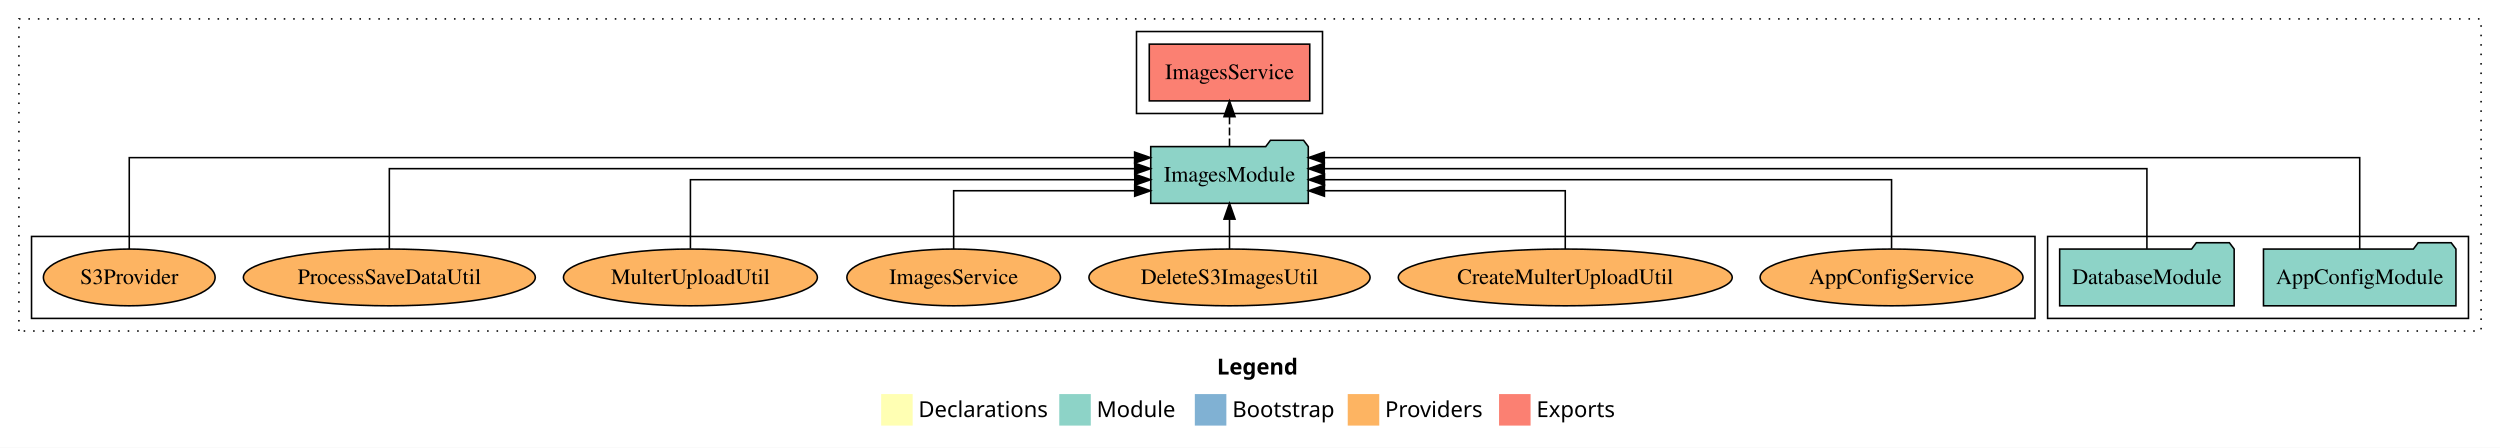
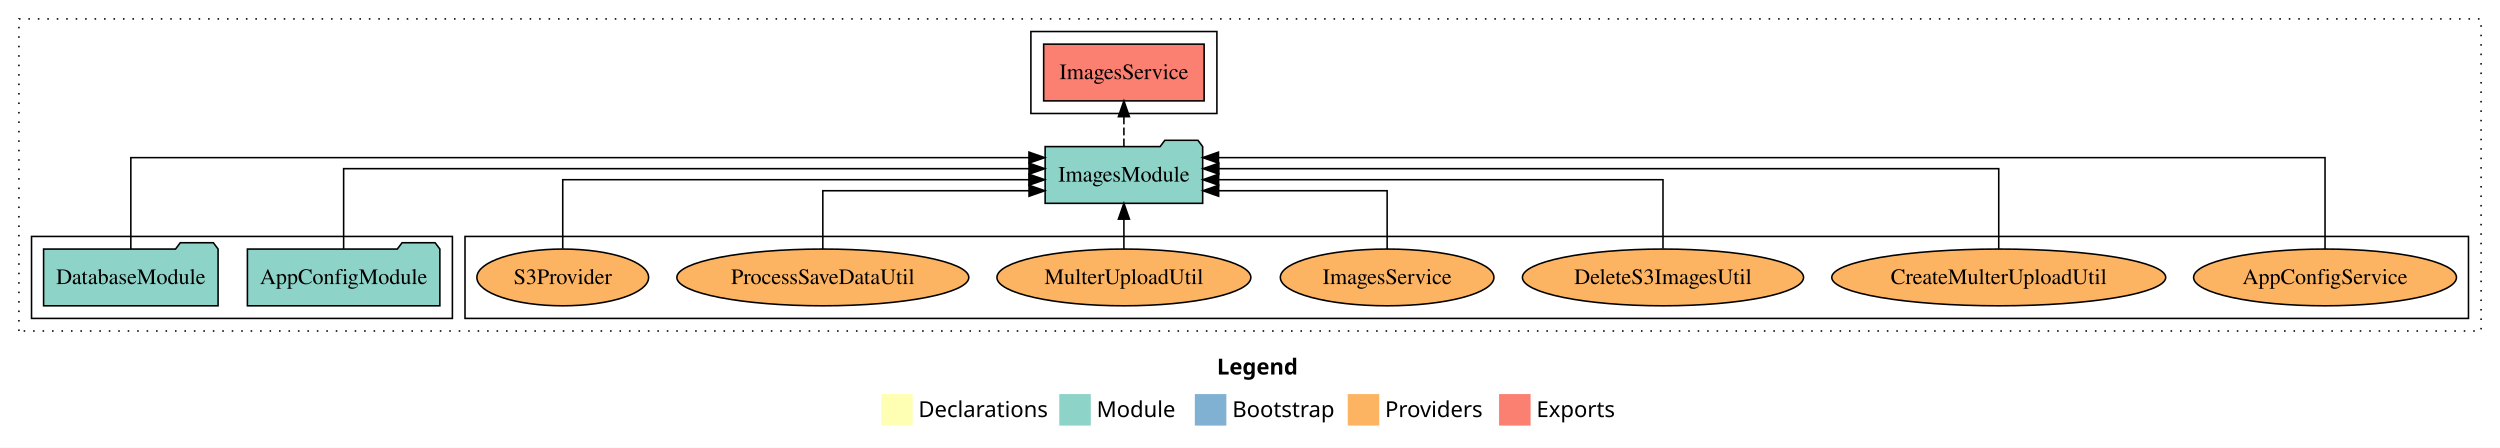
<svg xmlns="http://www.w3.org/2000/svg" width="1586pt" height="284pt" viewBox="0.00 0.00 1586.00 284.00">
  <g id="graph0" class="graph" transform="scale(1 1) rotate(0) translate(4 280)">
    <polygon fill="white" stroke="transparent" points="-4,4 -4,-280 1582,-280 1582,4 -4,4" />
    <text text-anchor="start" x="768.01" y="-42.4" font-family="sans-serif" font-weight="bold" font-size="14.00">Legend</text>
    <polygon fill="#ffffb3" stroke="transparent" points="555,-10 555,-30 575,-30 575,-10 555,-10" />
    <text text-anchor="start" x="578.63" y="-15.4" font-family="sans-serif" font-size="14.00">  Declarations</text>
    <polygon fill="#8dd3c7" stroke="transparent" points="668,-10 668,-30 688,-30 688,-10 668,-10" />
    <text text-anchor="start" x="691.73" y="-15.4" font-family="sans-serif" font-size="14.00">  Module</text>
    <polygon fill="#80b1d3" stroke="transparent" points="754,-10 754,-30 774,-30 774,-10 754,-10" />
    <text text-anchor="start" x="777.78" y="-15.4" font-family="sans-serif" font-size="14.00">  Bootstrap</text>
    <polygon fill="#fdb462" stroke="transparent" points="851,-10 851,-30 871,-30 871,-10 851,-10" />
    <text text-anchor="start" x="874.67" y="-15.4" font-family="sans-serif" font-size="14.00">  Providers</text>
    <polygon fill="#fb8072" stroke="transparent" points="947,-10 947,-30 967,-30 967,-10 947,-10" />
    <text text-anchor="start" x="970.73" y="-15.4" font-family="sans-serif" font-size="14.00">  Exports</text>
    <g id="clust1" class="cluster">
      <polygon fill="none" stroke="black" stroke-dasharray="1,5" points="8,-70 8,-268 1570,-268 1570,-70 8,-70" />
    </g>
+     <g id="clust6" class="cluster">
+       <polygon fill="none" stroke="black" points="291,-78 291,-130 1562,-130 1562,-78 291,-78" />
+     </g>
    <g id="clust3" class="cluster">
-       <polygon fill="none" stroke="black" points="1295,-78 1295,-130 1562,-130 1562,-78 1295,-78" />
-     </g>
-     <g id="clust6" class="cluster">
-       <polygon fill="none" stroke="black" points="16,-78 16,-130 1287,-130 1287,-78 16,-78" />
+       <polygon fill="none" stroke="black" points="16,-78 16,-130 283,-130 283,-78 16,-78" />
    </g>
    <g id="clust4" class="cluster">
-       <polygon fill="none" stroke="black" points="717,-208 717,-260 835,-260 835,-208 717,-208" />
+       <polygon fill="none" stroke="black" points="650,-208 650,-260 768,-260 768,-208 650,-208" />
    </g>
    <g id="node1" class="node">
-       <polygon fill="#8dd3c7" stroke="black" points="1554.05,-122 1551.05,-126 1530.05,-126 1527.05,-122 1431.95,-122 1431.95,-86 1554.05,-86 1554.05,-122" />
-       <text text-anchor="middle" x="1493" y="-99.8" font-family="Times,serif" font-size="14.00">AppConfigModule</text>
+       <polygon fill="#8dd3c7" stroke="black" points="275.05,-122 272.05,-126 251.05,-126 248.05,-122 152.95,-122 152.95,-86 275.05,-86 275.05,-122" />
+       <text text-anchor="middle" x="214" y="-99.8" font-family="Times,serif" font-size="14.00">AppConfigModule</text>
    </g>
    <g id="node3" class="node">
-       <polygon fill="#8dd3c7" stroke="black" points="825.97,-187 822.97,-191 801.97,-191 798.97,-187 726.03,-187 726.03,-151 825.97,-151 825.97,-187" />
-       <text text-anchor="middle" x="776" y="-164.8" font-family="Times,serif" font-size="14.00">ImagesModule</text>
+       <polygon fill="#8dd3c7" stroke="black" points="758.97,-187 755.97,-191 734.97,-191 731.97,-187 659.03,-187 659.03,-151 758.97,-151 758.97,-187" />
+       <text text-anchor="middle" x="709" y="-164.8" font-family="Times,serif" font-size="14.00">ImagesModule</text>
    </g>
    <g id="edge1" class="edge">
-       <path fill="none" stroke="black" d="M1493,-122.01C1493,-144.49 1493,-180 1493,-180 1493,-180 836.13,-180 836.13,-180" />
-       <polygon fill="black" stroke="black" points="836.13,-176.5 826.13,-180 836.13,-183.5 836.13,-176.5" />
+       <path fill="none" stroke="black" d="M214,-122.13C214,-142.57 214,-173 214,-173 214,-173 648.81,-173 648.81,-173" />
+       <polygon fill="black" stroke="black" points="648.81,-176.5 658.81,-173 648.81,-169.5 648.81,-176.5" />
    </g>
    <g id="node2" class="node">
-       <polygon fill="#8dd3c7" stroke="black" points="1413.35,-122 1410.35,-126 1389.35,-126 1386.35,-122 1302.65,-122 1302.65,-86 1413.35,-86 1413.35,-122" />
-       <text text-anchor="middle" x="1358" y="-99.8" font-family="Times,serif" font-size="14.00">DatabaseModule</text>
+       <polygon fill="#8dd3c7" stroke="black" points="134.35,-122 131.35,-126 110.35,-126 107.35,-122 23.65,-122 23.65,-86 134.35,-86 134.35,-122" />
+       <text text-anchor="middle" x="79" y="-99.8" font-family="Times,serif" font-size="14.00">DatabaseModule</text>
    </g>
    <g id="edge2" class="edge">
-       <path fill="none" stroke="black" d="M1358,-122.13C1358,-142.57 1358,-173 1358,-173 1358,-173 836.12,-173 836.12,-173" />
-       <polygon fill="black" stroke="black" points="836.12,-169.5 826.12,-173 836.12,-176.5 836.12,-169.5" />
+       <path fill="none" stroke="black" d="M79,-122.01C79,-144.49 79,-180 79,-180 79,-180 648.77,-180 648.77,-180" />
+       <polygon fill="black" stroke="black" points="648.77,-183.5 658.77,-180 648.77,-176.5 648.77,-183.5" />
    </g>
    <g id="node4" class="node">
-       <polygon fill="#fb8072" stroke="black" points="826.9,-252 725.1,-252 725.1,-216 826.9,-216 826.9,-252" />
-       <text text-anchor="middle" x="776" y="-229.8" font-family="Times,serif" font-size="14.00">ImagesService </text>
+       <polygon fill="#fb8072" stroke="black" points="759.9,-252 658.1,-252 658.1,-216 759.9,-216 759.9,-252" />
+       <text text-anchor="middle" x="709" y="-229.8" font-family="Times,serif" font-size="14.00">ImagesService </text>
    </g>
    <g id="edge3" class="edge">
-       <path fill="none" stroke="black" stroke-dasharray="5,2" d="M776,-187.11C776,-187.11 776,-205.99 776,-205.99" />
-       <polygon fill="black" stroke="black" points="772.5,-205.99 776,-215.99 779.5,-205.99 772.5,-205.99" />
+       <path fill="none" stroke="black" stroke-dasharray="5,2" d="M709,-187.11C709,-187.11 709,-205.99 709,-205.99" />
+       <polygon fill="black" stroke="black" points="705.5,-205.99 709,-215.99 712.5,-205.99 705.5,-205.99" />
    </g>
    <g id="node5" class="node">
-       <ellipse fill="#fdb462" stroke="black" cx="1196" cy="-104" rx="83.39" ry="18" />
-       <text text-anchor="middle" x="1196" y="-99.8" font-family="Times,serif" font-size="14.00">AppConfigService</text>
+       <ellipse fill="#fdb462" stroke="black" cx="1471" cy="-104" rx="83.39" ry="18" />
+       <text text-anchor="middle" x="1471" y="-99.8" font-family="Times,serif" font-size="14.00">AppConfigService</text>
    </g>
    <g id="edge4" class="edge">
-       <path fill="none" stroke="black" d="M1196,-122.27C1196,-140.56 1196,-166 1196,-166 1196,-166 836.24,-166 836.24,-166" />
-       <polygon fill="black" stroke="black" points="836.24,-162.5 826.24,-166 836.24,-169.5 836.24,-162.5" />
+       <path fill="none" stroke="black" d="M1471,-122.01C1471,-144.49 1471,-180 1471,-180 1471,-180 769,-180 769,-180" />
+       <polygon fill="black" stroke="black" points="769,-176.5 759,-180 769,-183.5 769,-176.5" />
    </g>
    <g id="node6" class="node">
-       <ellipse fill="#fdb462" stroke="black" cx="989" cy="-104" rx="105.93" ry="18" />
-       <text text-anchor="middle" x="989" y="-99.8" font-family="Times,serif" font-size="14.00">CreateMulterUploadUtil</text>
+       <ellipse fill="#fdb462" stroke="black" cx="1264" cy="-104" rx="105.93" ry="18" />
+       <text text-anchor="middle" x="1264" y="-99.8" font-family="Times,serif" font-size="14.00">CreateMulterUploadUtil</text>
    </g>
    <g id="edge5" class="edge">
-       <path fill="none" stroke="black" d="M989,-122.01C989,-138.05 989,-159 989,-159 989,-159 836.21,-159 836.21,-159" />
-       <polygon fill="black" stroke="black" points="836.21,-155.5 826.21,-159 836.21,-162.5 836.21,-155.5" />
+       <path fill="none" stroke="black" d="M1264,-122.13C1264,-142.57 1264,-173 1264,-173 1264,-173 769.23,-173 769.23,-173" />
+       <polygon fill="black" stroke="black" points="769.23,-169.5 759.23,-173 769.23,-176.5 769.23,-169.5" />
    </g>
    <g id="node7" class="node">
-       <ellipse fill="#fdb462" stroke="black" cx="776" cy="-104" rx="89.18" ry="18" />
-       <text text-anchor="middle" x="776" y="-99.8" font-family="Times,serif" font-size="14.00">DeleteS3ImagesUtil</text>
+       <ellipse fill="#fdb462" stroke="black" cx="1051" cy="-104" rx="89.18" ry="18" />
+       <text text-anchor="middle" x="1051" y="-99.8" font-family="Times,serif" font-size="14.00">DeleteS3ImagesUtil</text>
    </g>
    <g id="edge6" class="edge">
-       <path fill="none" stroke="black" d="M776,-122.11C776,-122.11 776,-140.99 776,-140.99" />
-       <polygon fill="black" stroke="black" points="772.5,-140.99 776,-150.99 779.5,-140.99 772.5,-140.99" />
+       <path fill="none" stroke="black" d="M1051,-122.27C1051,-140.56 1051,-166 1051,-166 1051,-166 769.1,-166 769.1,-166" />
+       <polygon fill="black" stroke="black" points="769.1,-162.5 759.1,-166 769.1,-169.5 769.1,-162.5" />
    </g>
    <g id="node8" class="node">
-       <ellipse fill="#fdb462" stroke="black" cx="601" cy="-104" rx="67.75" ry="18" />
-       <text text-anchor="middle" x="601" y="-99.8" font-family="Times,serif" font-size="14.00">ImagesService</text>
+       <ellipse fill="#fdb462" stroke="black" cx="876" cy="-104" rx="67.75" ry="18" />
+       <text text-anchor="middle" x="876" y="-99.8" font-family="Times,serif" font-size="14.00">ImagesService</text>
    </g>
    <g id="edge7" class="edge">
-       <path fill="none" stroke="black" d="M601,-122.01C601,-138.05 601,-159 601,-159 601,-159 715.85,-159 715.85,-159" />
-       <polygon fill="black" stroke="black" points="715.85,-162.5 725.85,-159 715.85,-155.5 715.85,-162.5" />
+       <path fill="none" stroke="black" d="M876,-122.01C876,-138.05 876,-159 876,-159 876,-159 769.11,-159 769.11,-159" />
+       <polygon fill="black" stroke="black" points="769.11,-155.5 759.11,-159 769.11,-162.5 769.11,-155.5" />
    </g>
    <g id="node9" class="node">
-       <ellipse fill="#fdb462" stroke="black" cx="434" cy="-104" rx="80.54" ry="18" />
-       <text text-anchor="middle" x="434" y="-99.8" font-family="Times,serif" font-size="14.00">MulterUploadUtil</text>
+       <ellipse fill="#fdb462" stroke="black" cx="709" cy="-104" rx="80.54" ry="18" />
+       <text text-anchor="middle" x="709" y="-99.8" font-family="Times,serif" font-size="14.00">MulterUploadUtil</text>
    </g>
    <g id="edge8" class="edge">
-       <path fill="none" stroke="black" d="M434,-122.27C434,-140.56 434,-166 434,-166 434,-166 715.9,-166 715.9,-166" />
-       <polygon fill="black" stroke="black" points="715.9,-169.5 725.9,-166 715.9,-162.5 715.9,-169.5" />
+       <path fill="none" stroke="black" d="M709,-122.11C709,-122.11 709,-140.99 709,-140.99" />
+       <polygon fill="black" stroke="black" points="705.5,-140.99 709,-150.99 712.5,-140.99 705.5,-140.99" />
    </g>
    <g id="node10" class="node">
-       <ellipse fill="#fdb462" stroke="black" cx="243" cy="-104" rx="92.61" ry="18" />
-       <text text-anchor="middle" x="243" y="-99.8" font-family="Times,serif" font-size="14.00">ProcessSaveDataUtil</text>
+       <ellipse fill="#fdb462" stroke="black" cx="518" cy="-104" rx="92.61" ry="18" />
+       <text text-anchor="middle" x="518" y="-99.8" font-family="Times,serif" font-size="14.00">ProcessSaveDataUtil</text>
    </g>
    <g id="edge9" class="edge">
-       <path fill="none" stroke="black" d="M243,-122.13C243,-142.57 243,-173 243,-173 243,-173 715.86,-173 715.86,-173" />
-       <polygon fill="black" stroke="black" points="715.86,-176.5 725.86,-173 715.86,-169.5 715.86,-176.5" />
+       <path fill="none" stroke="black" d="M518,-122.01C518,-138.05 518,-159 518,-159 518,-159 648.82,-159 648.82,-159" />
+       <polygon fill="black" stroke="black" points="648.82,-162.5 658.82,-159 648.82,-155.5 648.82,-162.5" />
    </g>
    <g id="node11" class="node">
-       <ellipse fill="#fdb462" stroke="black" cx="78" cy="-104" rx="54.47" ry="18" />
-       <text text-anchor="middle" x="78" y="-99.8" font-family="Times,serif" font-size="14.00">S3Provider</text>
+       <ellipse fill="#fdb462" stroke="black" cx="353" cy="-104" rx="54.47" ry="18" />
+       <text text-anchor="middle" x="353" y="-99.8" font-family="Times,serif" font-size="14.00">S3Provider</text>
    </g>
    <g id="edge10" class="edge">
-       <path fill="none" stroke="black" d="M78,-122.01C78,-144.49 78,-180 78,-180 78,-180 715.8,-180 715.8,-180" />
-       <polygon fill="black" stroke="black" points="715.8,-183.5 725.8,-180 715.8,-176.5 715.8,-183.5" />
+       <path fill="none" stroke="black" d="M353,-122.27C353,-140.56 353,-166 353,-166 353,-166 648.75,-166 648.75,-166" />
+       <polygon fill="black" stroke="black" points="648.75,-169.5 658.75,-166 648.75,-162.5 648.75,-169.5" />
    </g>
  </g>
</svg>
